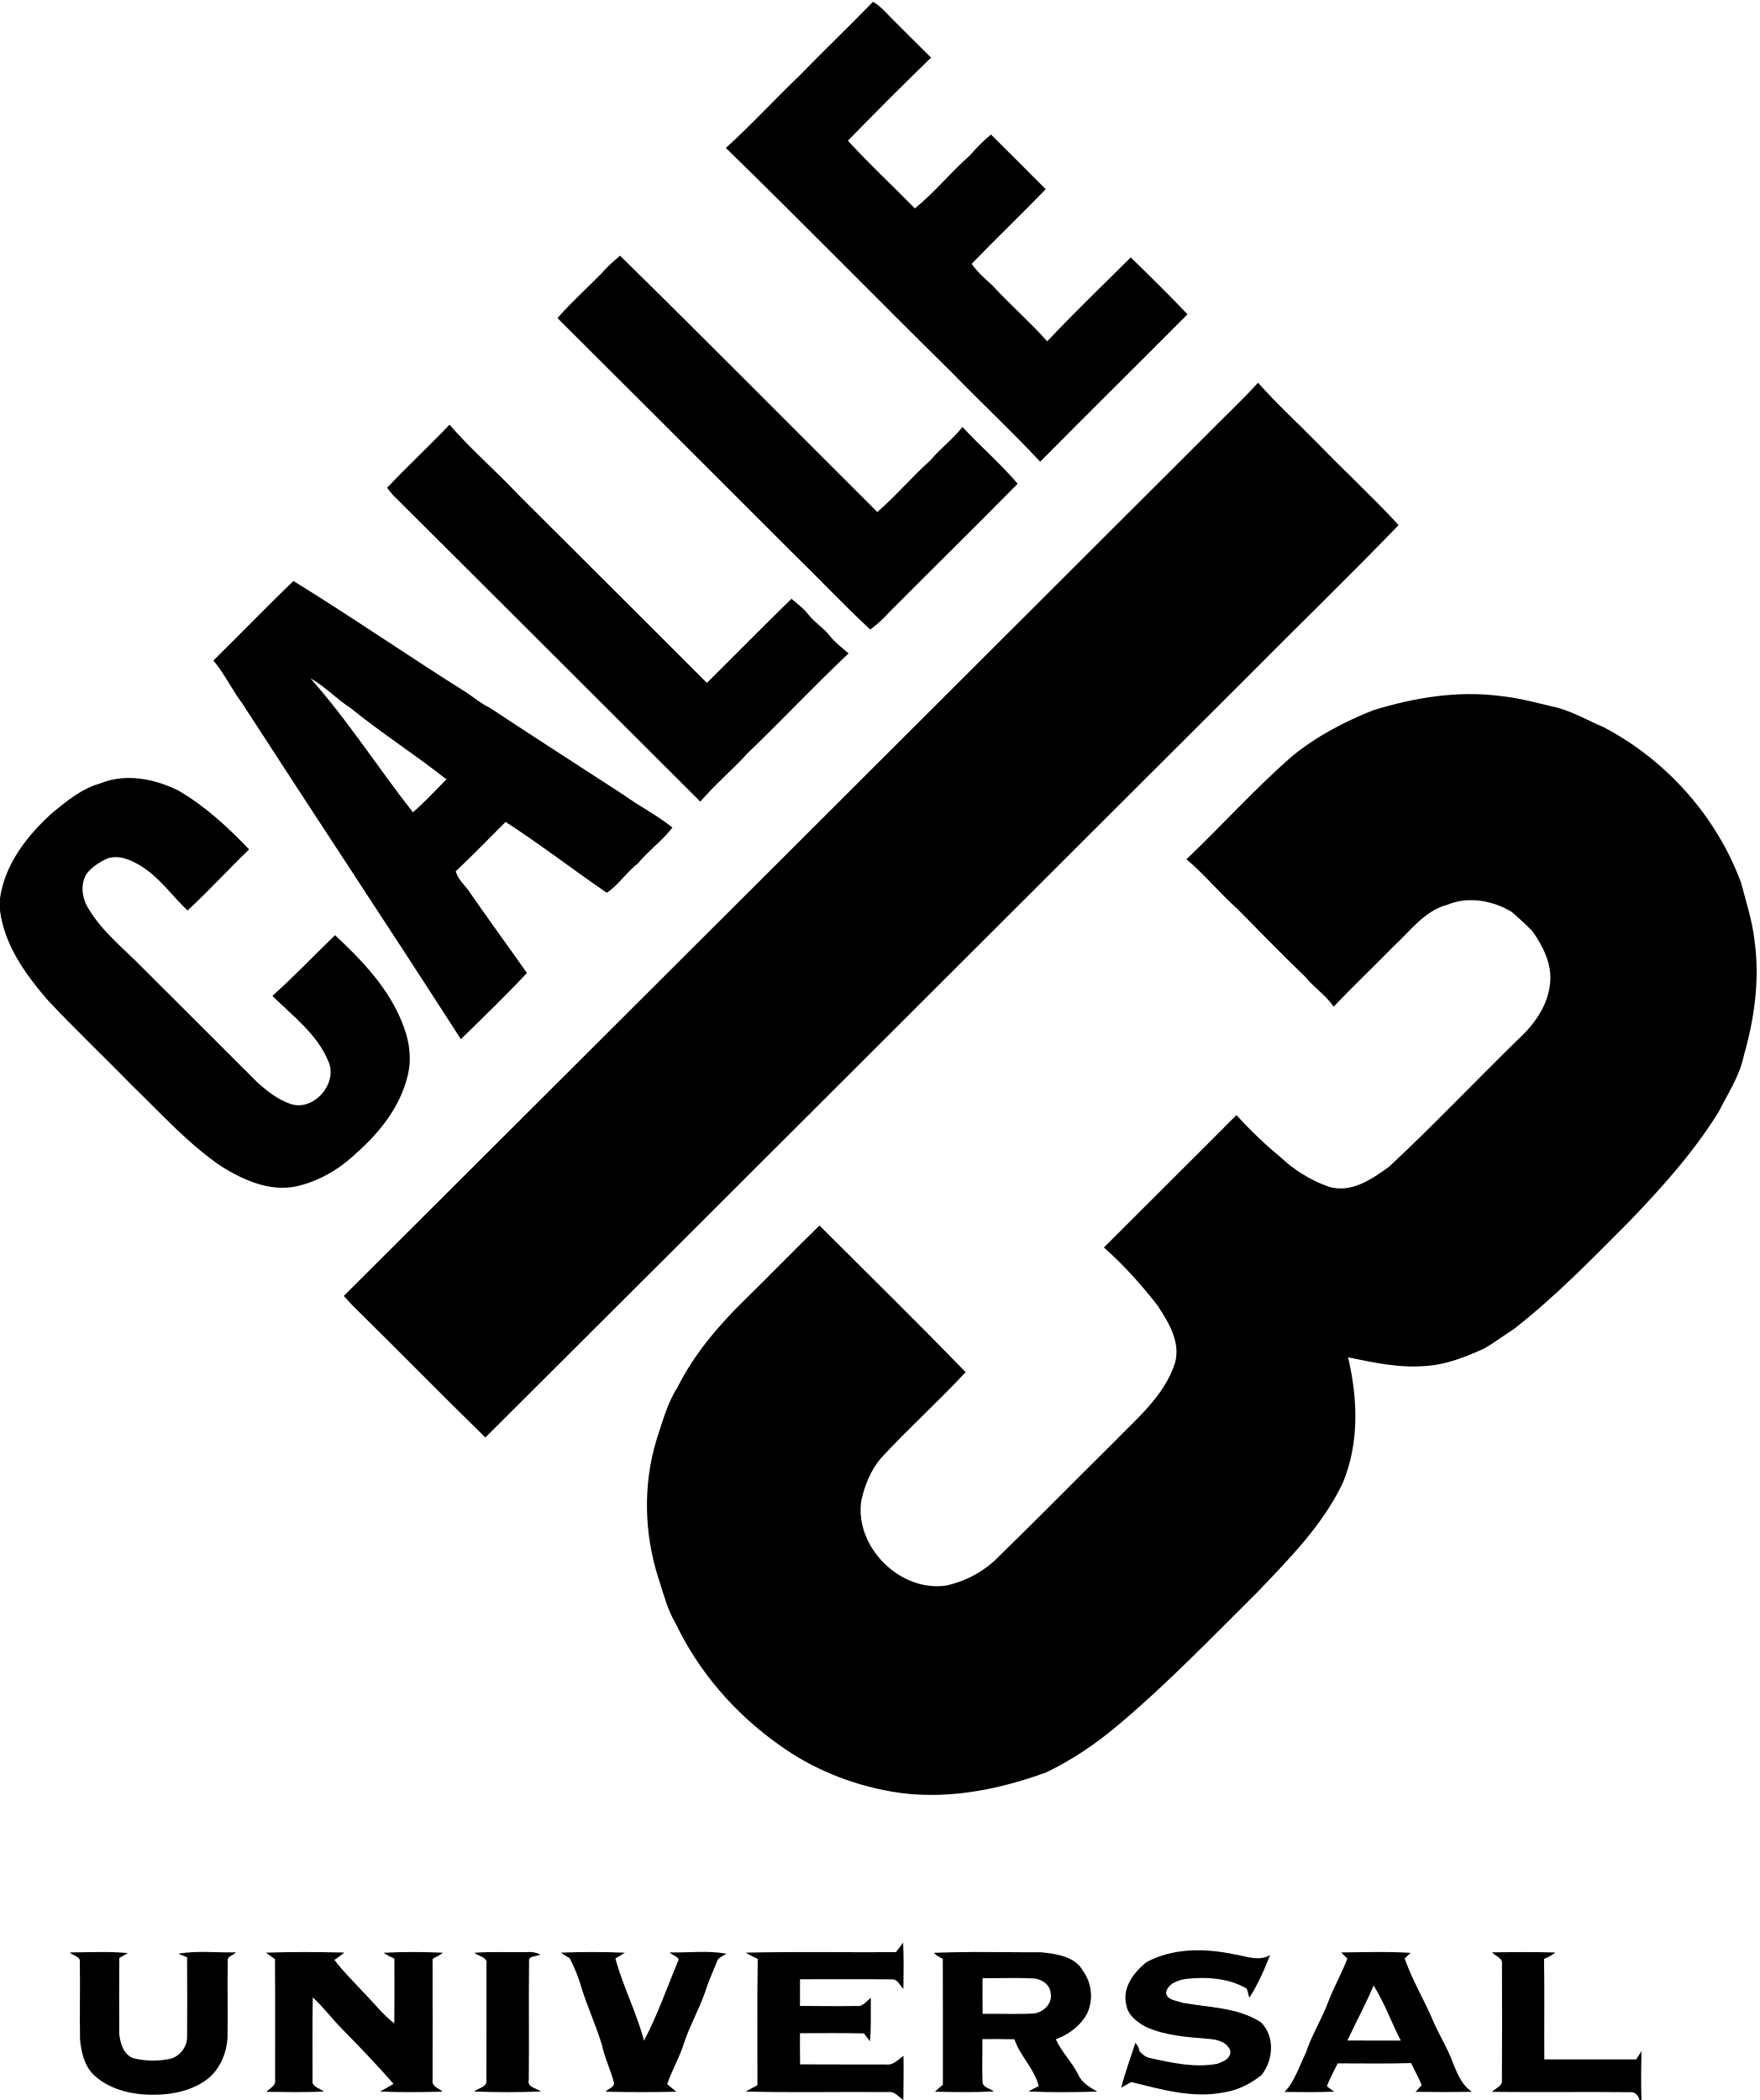
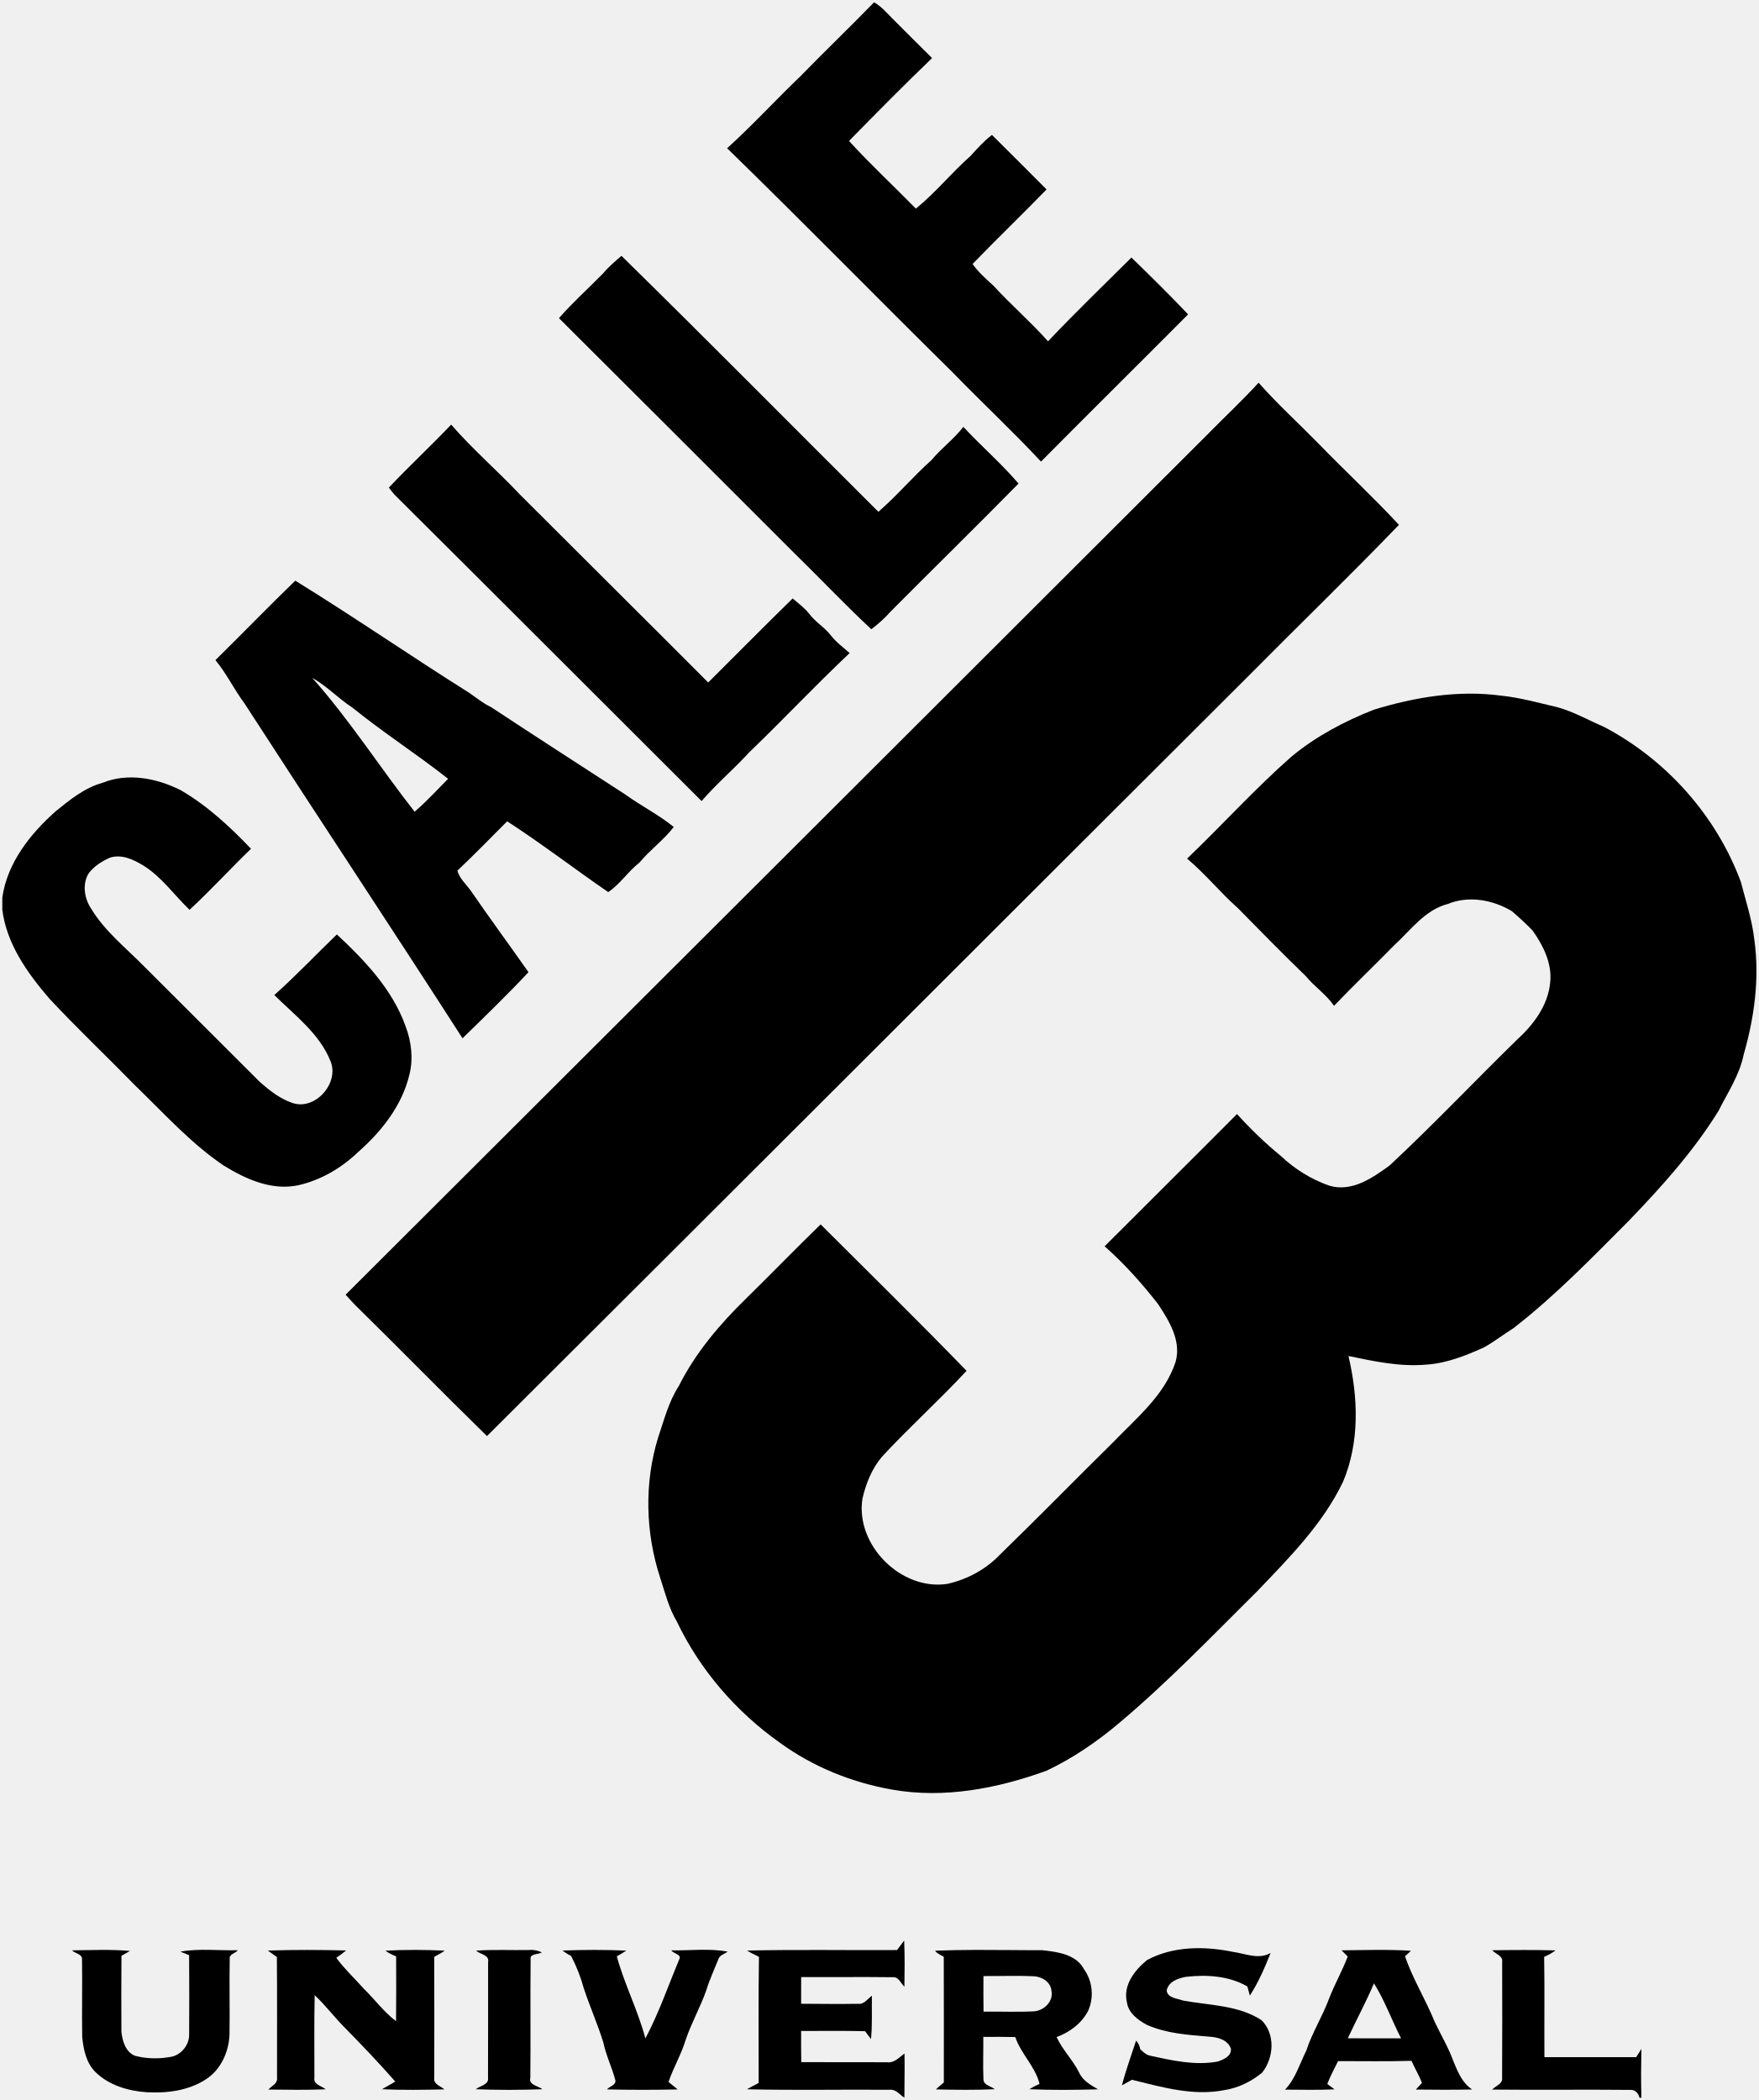
- <svg xmlns="http://www.w3.org/2000/svg" version="1.1" width="610pt" height="728pt" viewBox="0 0 610 728" id="svg3033">
+ <svg xmlns="http://www.w3.org/2000/svg" version="1.1" width="763.125" height="911.213" viewBox="0 0 610.5 728.97" id="svg3033">
  <defs id="defs3077" />
-   <path d="m 0,0 610,0 0,728 -41.03,0 c -0.18,-5.64 -0.12,-11.29 -0.01,-16.92 -0.61,0.93 -1.21,1.88 -1.8,2.84 -10.62,-0.01 -21.24,-0.01 -31.86,0 -0.08,-11.61 0.1,-23.22 -0.09,-34.82 1.4,-0.59 2.73,-1.32 3.95,-2.23 -7.33,-0.21 -14.66,-0.15 -21.99,-0.05 1.18,1.3 3.81,1.92 3.46,4.11 0.03,13.37 0.06,26.76 -0.02,40.14 0.29,2.16 -2.25,2.83 -3.46,4.11 15.97,0.18 31.96,-0.06 47.93,0.11 1.69,-0.15 2.86,1.15 3.22,2.71 l -255.17,0 c 0.02,-5.12 0.14,-10.24 0.04,-15.35 -1.84,1.34 -3.56,3.42 -6.1,3.04 -9.91,-0.01 -19.83,0.01 -29.74,-0.04 -0.06,-3.61 -0.05,-7.21 -0.04,-10.81 7.4,-0.01 14.8,-0.1 22.19,0.07 0.52,0.68 1.54,2.05 2.06,2.74 0.5,-5 0.22,-10.04 0.31,-15.05 -1.51,1.11 -2.73,3.1 -4.86,2.81 -6.57,0.11 -13.13,0.01 -19.7,-0.02 -0.01,-3.09 -0.01,-6.17 0.01,-9.25 10.59,0.04 21.18,-0.1 31.77,0.04 2.06,-0.22 2.8,2.13 4.07,3.29 0.08,-5.34 0.15,-10.68 -0.09,-16.01 -0.83,1.08 -1.66,2.18 -2.47,3.29 -17.36,0.11 -34.72,-0.23 -52.06,0.18 1.32,0.81 2.71,1.5 4.13,2.17 -0.24,14.59 -0.06,29.19 -0.1,43.78 -1.36,0.73 -2.74,1.42 -4.08,2.19 16.51,0.41 33.03,0.04 49.54,0.18 2.17,-0.29 3.48,1.72 5.12,2.75 L 0,728 0,315.6 c 1.48,11.88 8.72,22.02 16.33,30.87 9.67,10.37 19.98,20.11 29.89,30.26 9.85,9.52 19.09,19.85 30.48,27.6 7.74,4.79 16.82,8.93 26.13,6.91 7.82,-1.78 15.01,-6.04 20.76,-11.57 8.11,-7.15 15.2,-16.12 17.73,-26.83 1.4,-5.61 0.66,-11.55 -1.38,-16.89 -4.57,-12.69 -14.12,-22.73 -23.81,-31.75 -7.25,7 -14.19,14.33 -21.71,21.04 7.05,6.99 15.58,13.28 19.42,22.75 3.44,7.76 -5.42,17.71 -13.46,14.59 -4.13,-1.47 -7.64,-4.22 -10.89,-7.08 C 76.16,362.18 62.8,348.89 49.49,335.56 43.05,328.98 35.62,323.19 30.81,315.21 28.46,311.7 27.7,306.72 29.97,303 c 1.85,-2.48 4.6,-4.2 7.4,-5.45 4.04,-1.3 8.1,0.62 11.5,2.67 6.42,3.96 10.76,10.29 16.13,15.43 7.36,-6.81 14.12,-14.23 21.33,-21.19 -7.34,-7.7 -15.24,-15.02 -24.48,-20.38 -8.29,-4.12 -18.23,-6.1 -27.07,-2.51 -6.29,1.74 -11.39,5.94 -16.36,9.97 C 9.62,289.39 1.73,299.38 0,311.38 L 0,0 z" id="path3035" style="fill:#ffffff" />
-   <path d="m 302.6,0.63 c 2.47,1.36 4.29,3.55 6.25,5.51 4.63,4.61 9.23,9.26 13.89,13.85 -9.78,9.41 -19.34,19.07 -28.83,28.77 7.41,8.13 15.51,15.63 23.21,23.49 6.84,-5.53 12.36,-12.45 18.95,-18.26 2.34,-2.59 4.67,-5.19 7.45,-7.33 6.35,6.28 12.66,12.6 18.96,18.93 -8.46,8.72 -17.24,17.14 -25.68,25.88 2.01,2.85 4.64,5.17 7.21,7.5 6.11,6.67 12.98,12.58 18.98,19.35 9.39,-9.95 19.26,-19.44 28.96,-29.09 6.65,6.47 13.28,12.99 19.67,19.73 -16.99,17.07 -34.11,34 -51.07,51.1 -9.89,-10.62 -20.54,-20.52 -30.64,-30.94 -26.22,-25.84 -51.93,-52.15 -78.31,-77.83 8.86,-8.01 16.92,-16.85 25.55,-25.1 8.39,-8.62 17.08,-16.93 25.45,-25.56 z" id="path3037" style="fill:#000000" />
-   <path d="m 208.7,94.58 c 1.83,-2.22 4.05,-4.06 6.22,-5.94 29.95,29.37 59.45,59.24 89.19,88.85 6.49,-5.63 12.04,-12.24 18.45,-17.97 3.41,-4.11 7.77,-7.27 11.04,-11.51 6.23,6.71 13.21,12.72 19.15,19.68 -14.72,14.98 -29.74,29.67 -44.53,44.56 -1.96,2.24 -4.2,4.21 -6.57,6.01 -9.31,-8.67 -18.03,-17.95 -27.15,-26.83 -27.06,-27.06 -54.14,-54.15 -81.27,-81.16 4.83,-5.54 10.34,-10.44 15.47,-15.69 z" id="path3039" style="fill:#000000" />
-   <path d="m 418,150.99 c 5.99,-6.14 12.3,-11.96 18.08,-18.31 6.6,7.47 13.99,14.18 20.95,21.29 9.16,9.45 18.82,18.39 27.77,28.05 -17.28,17.95 -35.2,35.25 -52.74,52.97 -87.98,87.75 -175.86,175.7 -263.82,263.34 -15.49,-15.13 -30.62,-30.63 -46.07,-45.79 -1,-1.1 -1.99,-2.2 -3,-3.28 C 218.76,349.96 318.35,250.47 418,150.99 z" id="path3041" style="fill:#000000" />
-   <path d="m 134.19,169.08 c 7.04,-7.45 14.55,-14.43 21.62,-21.85 7.44,8.57 16.06,15.98 23.83,24.23 21.77,21.78 43.62,43.44 65.39,65.28 9.78,-9.72 19.46,-19.53 29.32,-29.17 2.02,1.73 4.2,3.32 5.84,5.45 2.15,2.82 5.31,4.62 7.47,7.44 1.82,2.35 4.26,4.09 6.47,6.06 -11.9,11.23 -23.09,23.15 -34.88,34.48 -5.31,5.82 -11.37,10.92 -16.51,16.9 -35.53,-35.43 -70.98,-70.94 -106.53,-106.29 -0.7,-0.82 -1.41,-1.64 -2.02,-2.53 z" id="path3043" style="fill:#000000" />
-   <path d="m 127.125,251.75 c -11.725,11.325 -23.031,23.044 -34.656,34.469 4.838,5.812 8.081,12.7 12.594,18.75 31.387,48.538 63.362,96.719 94.625,145.344 9.662,-9.438 19.4,-18.825 28.625,-28.688 -8.4,-11.95 -17.069,-23.744 -25.344,-35.781 -1.988,-2.638 -4.638,-5.006 -5.5,-8.281 7.362,-6.95 14.431,-14.231 21.594,-21.406 14.975,9.713 29.131,20.619 43.844,30.719 5.225,-3.513 8.613,-8.975 13.562,-12.812 4.588,-5.525 10.475,-9.738 14.875,-15.438 -6.55,-5.35 -14.156,-9.125 -20.969,-14.062 -19.438,-12.625 -38.931,-25.15 -58.281,-37.938 -3.55,-1.663 -6.537,-4.2 -9.75,-6.375 -25.262,-15.863 -49.831,-32.85 -75.219,-48.5 z m 7.344,42.156 c 6.362,3.538 11.3,8.95 17.375,12.875 13.45,10.9 28.031,20.238 41.594,30.938 -4.8,4.812 -9.369,9.856 -14.531,14.281 -15.05,-19.175 -28.2,-39.856 -44.438,-58.094 z" transform="scale(0.8,0.8)" id="path3045" style="fill:#000000" />
-   <path d="m 476.07,246.19 c 14.22,-4.35 29.26,-6.87 44.12,-4.89 6.66,0.67 13.12,2.53 19.62,4.02 5.62,1.56 10.71,4.49 16.04,6.77 21.74,11.39 39.15,30.89 47.66,53.94 1.71,6.64 3.9,13.19 4.66,20.04 1.86,13.33 0,26.93 -3.69,39.79 -1.43,7.14 -5.58,13.25 -8.79,19.66 -8.66,13.97 -19.7,26.24 -31.07,38.05 -12.87,12.92 -25.6,26.08 -40.04,37.29 -3.44,2.15 -6.66,4.67 -10.2,6.66 -6.34,2.87 -12.96,5.53 -19.99,6 -9.15,0.84 -18.21,-1.14 -27.11,-2.98 3.37,14.32 3.93,29.79 -1.85,43.58 -6.97,14.62 -18.5,26.21 -29.53,37.77 -15.75,15.63 -31.15,31.68 -48.14,45.98 -7.72,6.54 -16.15,12.3 -25.3,16.63 -16.99,6.16 -35.47,9.74 -53.49,6.57 -14,-2.45 -27.53,-7.89 -39.03,-16.27 -15.18,-10.73 -27.76,-25.26 -35.77,-42.05 -2.83,-4.72 -4.12,-10.09 -5.82,-15.27 -5.11,-15.63 -5.56,-32.84 -0.71,-48.6 2.06,-6.1 3.65,-12.45 7.19,-17.92 5.79,-11.57 14.26,-21.51 23.47,-30.49 8.64,-8.47 17.07,-17.19 25.76,-25.62 16.93,16.91 34.01,33.65 50.65,50.83 -9.48,10.24 -19.88,19.55 -29.35,29.81 -3.52,4.15 -5.62,9.38 -6.8,14.65 -2.45,16.04 13.45,31.96 29.51,29.5 6.92,-1.56 13.4,-5.06 18.3,-10.22 13.21,-12.8 26.06,-25.99 39.18,-38.9 8.17,-8.51 18,-16.42 21.75,-28.04 1.98,-7.27 -2.24,-14.06 -6.05,-19.89 -5.62,-7.22 -11.75,-14.09 -18.61,-20.13 15.29,-15.34 30.69,-30.55 45.95,-45.91 4.72,5.21 9.8,10.12 15.25,14.58 4.75,4.51 10.53,8.08 16.72,10.26 7.82,2.37 14.94,-2.6 20.94,-6.93 15.17,-14.13 29.43,-29.2 44.24,-43.67 5.75,-5.22 10.81,-11.92 11.56,-19.91 0.72,-6.6 -2.41,-12.81 -6.1,-18.04 -2.3,-2.36 -4.73,-4.6 -7.23,-6.74 -6.6,-3.94 -14.96,-5.46 -22.24,-2.47 -7.94,2.05 -12.86,9.12 -18.63,14.38 -6.88,7.05 -14.04,13.83 -20.83,20.97 -2.7,-3.98 -6.79,-6.61 -9.79,-10.3 -8,-7.71 -15.75,-15.65 -23.53,-23.56 -6.18,-5.46 -11.36,-11.94 -17.69,-17.24 12.24,-11.7 23.6,-24.3 36.32,-35.48 8.49,-7.01 18.29,-12.18 28.49,-16.21 z" id="path3049" style="fill:#000000" />
-   <path d="m 34.78,271.57 c 8.84,-3.59 18.78,-1.61 27.07,2.51 9.24,5.36 17.14,12.68 24.48,20.38 -7.21,6.96 -13.97,14.38 -21.33,21.19 -5.37,-5.14 -9.71,-11.47 -16.13,-15.43 -3.4,-2.05 -7.46,-3.97 -11.5,-2.67 -2.8,1.25 -5.55,2.97 -7.4,5.45 -2.27,3.72 -1.51,8.7 0.84,12.21 4.81,7.98 12.24,13.77 18.68,20.35 13.31,13.33 26.67,26.62 40,39.94 3.25,2.86 6.76,5.61 10.89,7.08 8.04,3.12 16.9,-6.83 13.46,-14.59 -3.84,-9.47 -12.37,-15.76 -19.42,-22.75 7.52,-6.71 14.46,-14.04 21.71,-21.04 9.69,9.02 19.24,19.06 23.81,31.75 2.04,5.34 2.78,11.28 1.38,16.89 -2.53,10.71 -9.62,19.68 -17.73,26.83 -5.75,5.53 -12.94,9.79 -20.76,11.57 -9.31,2.02 -18.39,-2.12 -26.13,-6.91 C 65.31,396.58 56.07,386.25 46.22,376.73 36.31,366.58 26,356.84 16.33,346.47 8.72,337.62 1.48,327.48 0,315.6 l 0,-4.22 c 1.73,-12 9.62,-21.99 18.42,-29.84 4.97,-4.03 10.07,-8.23 16.36,-9.97 z" id="path3051" style="fill:#000000" />
-   <path d="m 310.58,676.75 c 0.81,-1.11 1.64,-2.21 2.47,-3.29 0.24,5.33 0.17,10.67 0.09,16.01 -1.27,-1.16 -2.01,-3.51 -4.07,-3.29 -10.59,-0.14 -21.18,0 -31.77,-0.04 -0.02,3.08 -0.02,6.16 -0.01,9.25 6.57,0.03 13.13,0.13 19.7,0.02 2.13,0.29 3.35,-1.7 4.86,-2.81 -0.09,5.01 0.19,10.05 -0.31,15.05 -0.52,-0.69 -1.54,-2.06 -2.06,-2.74 -7.39,-0.17 -14.79,-0.08 -22.19,-0.07 -0.01,3.6 -0.02,7.2 0.04,10.81 9.91,0.05 19.83,0.03 29.74,0.04 2.54,0.38 4.26,-1.7 6.1,-3.04 0.1,5.11 -0.02,10.23 -0.04,15.35 l 0,0 c -1.64,-1.03 -2.95,-3.04 -5.12,-2.75 -16.51,-0.14 -33.03,0.23 -49.54,-0.18 1.34,-0.77 2.72,-1.46 4.08,-2.19 0.04,-14.59 -0.14,-29.19 0.1,-43.78 -1.42,-0.67 -2.81,-1.36 -4.13,-2.17 17.34,-0.41 34.7,-0.07 52.06,-0.18 z" id="path3053" style="fill:#000000" />
-   <path d="m 397.39,680.2 c 9.11,-4.87 19.9,-4.84 29.81,-2.82 4.3,0.61 8.92,2.77 13.05,0.39 -2.03,5.1 -4.21,10.17 -7.2,14.79 -0.22,-0.79 -0.65,-2.38 -0.86,-3.17 -6.36,-3.69 -14.05,-4.15 -21.2,-3.36 -2.76,0.46 -6.21,1.65 -6.81,4.76 0.29,2.65 3.69,2.72 5.66,3.49 9.18,1.7 19.15,1.55 27.26,6.8 4.87,4.87 4.3,13.04 0.22,18.22 -3.78,3.11 -8.33,5.35 -13.2,6.08 -10.8,2.12 -21.6,-1.06 -32.02,-3.6 -1.15,0.66 -2.3,1.3 -3.46,1.94 1.37,-5.27 3.25,-10.38 4.92,-15.55 0.77,0.85 1.25,1.85 1.44,3 0.98,0.93 2,1.93 3.38,2.23 7.68,1.69 15.65,3.51 23.52,2.05 2.04,-0.71 4.76,-1.79 4.58,-4.41 -1.03,-3.17 -4.6,-4.03 -7.53,-4.23 -7.33,-0.61 -14.9,-1.08 -21.71,-4.12 -3.07,-1.69 -6.31,-4.04 -6.86,-7.77 -1.45,-5.92 2.7,-11.22 7.01,-14.72 z" id="path3055" style="fill:#000000" />
-   <path d="m 24.22,676.85 c 6.7,-0.06 13.42,-0.4 20.1,0.21 -0.74,0.42 -2.22,1.27 -2.96,1.69 -0.06,8.78 -0.07,17.56 -0.02,26.33 0.32,3.17 1.45,7.08 4.7,8.37 3.93,1.04 8.09,1.14 12.08,0.43 3.78,-0.42 6.82,-4.09 6.74,-7.85 0.06,-9.17 0.04,-18.34 -0.01,-27.51 -0.76,-0.3 -2.29,-0.91 -3.05,-1.22 6.56,-1.18 13.32,-0.31 19.97,-0.49 -0.84,1.08 -3.1,1.32 -2.83,3.06 -0.16,8.7 0.06,17.41 -0.07,26.12 -0.21,6.1 -3.03,12.4 -8.32,15.71 -6.04,3.89 -13.5,4.81 -20.54,4.4 -6.46,-0.47 -13.16,-2.46 -17.84,-7.15 -3.07,-3.19 -3.99,-7.71 -4.43,-11.95 -0.16,-8.98 0.08,-17.96 -0.07,-26.93 0.21,-1.99 -2.43,-2.06 -3.45,-3.22 z" id="path3057" style="fill:#000000" />
-   <path d="m 92.17,676.93 c 9.05,-0.32 18.13,-0.25 27.19,-0.04 -1.1,0.91 -2.26,1.73 -3.43,2.55 2.88,3.93 6.47,7.27 9.72,10.9 3.72,3.66 6.84,7.93 11.03,11.11 0.08,-7.49 0.04,-14.97 0.03,-22.45 -1.3,-0.59 -2.59,-1.2 -3.74,-2.03 6.84,-0.38 13.72,-0.33 20.57,-0.02 -1.09,0.9 -2.41,1.41 -3.6,2.17 0.07,13.98 -0.02,27.97 0.01,41.96 -0.4,2.26 2.19,2.85 3.5,4.03 -7.22,0.19 -14.46,0.27 -21.68,-0.05 1.53,-0.92 3.14,-1.69 4.63,-2.67 -5.72,-6.53 -11.72,-12.8 -17.8,-18.99 -3.51,-3.55 -6.51,-7.58 -10.17,-10.98 -0.21,9.54 -0.08,19.1 -0.09,28.65 -0.43,2.37 2.49,2.82 3.9,4.01 -6.62,0.3 -13.26,0.16 -19.89,0.09 1.12,-1.25 3.31,-2.06 3.01,-4.09 -0.01,-13.97 0.07,-27.94 -0.05,-41.91 -1.04,-0.77 -2.09,-1.51 -3.14,-2.24 z" id="path3059" style="fill:#000000" />
-   <path d="m 164.46,676.96 c 6.16,-0.45 12.35,-0.1 18.52,-0.23 1.51,-0.16 2.95,0.22 4.32,0.82 -1.26,0.84 -4.29,0.3 -3.91,2.52 -0.16,13.66 0.04,27.33 -0.1,41 -0.65,2.59 2.69,2.76 4.18,3.99 -7.7,0.29 -15.42,0.3 -23.11,0 1.48,-1.25 4.65,-1.51 4.24,-4.08 0.06,-13.34 0.01,-26.69 0.03,-40.03 0.53,-2.53 -2.76,-2.7 -4.17,-3.99 z" id="path3061" style="fill:#000000" />
-   <path d="m 194.44,676.92 c 7.38,-0.28 14.79,-0.3 22.17,0.02 -1.08,0.7 -2.17,1.36 -3.3,1.99 2.64,9.74 7.34,18.76 9.92,28.5 4.67,-8.81 7.91,-18.27 11.75,-27.44 0.98,-1.73 -2.09,-2 -2.76,-3.14 6.5,0.13 13.15,-0.76 19.56,0.45 -1.12,0.84 -2.9,1.22 -3.29,2.8 -1.39,3.49 -2.98,6.9 -4.08,10.5 -2.08,5.94 -5.23,11.44 -7.23,17.42 -1.52,5 -4.23,9.53 -5.91,14.48 1,0.93 2.11,1.74 3.17,2.63 -8.18,0.18 -16.37,0.19 -24.55,-0.01 0.89,-1.07 3.14,-1.48 2.93,-3.12 -1.14,-4.44 -3.24,-8.59 -4.17,-13.09 -1.96,-6.42 -4.73,-12.56 -6.82,-18.93 -1.04,-3.86 -2.53,-7.58 -4.35,-11.13 -1.06,-0.58 -2.08,-1.22 -3.04,-1.93 z" id="path3063" style="fill:#000000" />
-   <path d="m 422.125,845.875 c -5.813,0.017 -11.603,0.109 -17.406,0.344 0.938,1.288 2.444,1.85 3.781,2.625 0.075,18.188 0.031,36.375 0.031,54.562 -1.188,0.963 -2.344,1.962 -3.469,3 8.5,0.188 17.031,0.306 25.531,-0.094 -1.575,-1.387 -4.775,-1.663 -4.875,-4.188 -0.263,-6.162 0,-12.338 -0.062,-18.5 4.625,-0.037 9.25,-0.05 13.875,0.062 2.462,7.3 8.681,12.775 10.531,20.312 -1.512,0.675 -3,1.462 -4.438,2.312 9.925,0.45 19.887,0.325 29.812,0.062 -3.15,-1.863 -6.625,-3.737 -8.188,-7.25 -2.712,-5.487 -7.244,-9.838 -9.781,-15.438 5.688,-2.1 10.819,-5.906 13.656,-11.344 2.663,-5.85 1.95,-12.969 -1.812,-18.156 -3.438,-6.45 -11.6,-7.475 -18.125,-8.188 -9.68,0.031 -19.375,-0.154 -29.062,-0.125 z m 14.5,11.281 c 3.63,-0.022 7.25,-0.025 10.875,0.156 3.6,0.087 7.562,2.587 7.75,6.5 0.838,4.55 -3.369,8.444 -7.656,8.719 -7.275,0.362 -14.569,0.037 -21.844,0.125 -0.062,-5.162 -0.069,-10.3 -0.031,-15.438 3.631,0.019 7.277,-0.041 10.906,-0.062 z" transform="scale(0.8,0.8)" id="path3065" style="fill:#000000" />
-   <path d="m 596.188,845.875 c -5.017,0.02 -10.05,0.131 -15.062,0.188 0.662,0.675 1.994,2.013 2.656,2.688 -2.337,6.138 -5.6,11.887 -8,18 -2.85,7.838 -7.412,14.938 -10,22.875 -2.875,5.713 -4.669,12.175 -9.219,16.875 7.162,0.05 14.338,0.212 21.5,-0.125 -0.787,-0.575 -2.369,-1.738 -3.156,-2.312 1.3,-3.425 3.087,-6.65 4.688,-9.938 10.613,0 21.244,0.188 31.844,-0.125 1.438,3.212 3.25,6.275 4.562,9.562 -0.863,0.988 -1.744,1.944 -2.656,2.906 8.137,0.113 16.288,0.131 24.438,-0.031 -4.3,-2.763 -6.206,-7.594 -8.094,-12.094 -2.125,-6.013 -5.456,-11.481 -8.156,-17.219 -3.913,-9.688 -9.494,-18.569 -12.906,-28.469 0.65,-0.6 1.944,-1.806 2.594,-2.406 -5.006,-0.325 -10.014,-0.395 -15.031,-0.375 z m -1.031,14.5 c 4.75,7.55 7.694,15.975 11.781,23.875 -7.725,-0.025 -15.412,0.056 -23.125,-0.031 3.7,-8 7.931,-15.719 11.344,-23.844 z" transform="scale(0.8,0.8)" id="path3067" style="fill:#000000" />
-   <path d="m 517.17,676.82 c 7.33,-0.1 14.66,-0.16 21.99,0.05 -1.22,0.91 -2.55,1.64 -3.95,2.23 0.19,11.6 0.01,23.21 0.09,34.82 10.62,-0.01 21.24,-0.01 31.86,0 0.59,-0.96 1.19,-1.91 1.8,-2.84 -0.11,5.63 -0.17,11.28 0.01,16.92 l -0.67,0 c -0.36,-1.56 -1.53,-2.86 -3.22,-2.71 -15.97,-0.17 -31.96,0.07 -47.93,-0.11 1.21,-1.28 3.75,-1.95 3.46,-4.11 0.08,-13.38 0.05,-26.77 0.02,-40.14 0.35,-2.19 -2.28,-2.81 -3.46,-4.11 z" id="path3069" style="fill:#000000" />
+   <path d="m 303.4,0.8 c 2.47,1.36 4.29,3.55 6.25,5.51 4.63,4.61 9.23,9.26 13.89,13.85 -9.78,9.41 -19.34,19.07 -28.83,28.77 7.41,8.13 15.51,15.63 23.21,23.49 6.84,-5.53 12.36,-12.45 18.95,-18.26 2.34,-2.59 4.67,-5.19 7.45,-7.33 6.35,6.28 12.66,12.6 18.96,18.93 -8.46,8.72 -17.24,17.14 -25.68,25.88 2.01,2.85 4.64,5.17 7.21,7.5 6.11,6.67 12.98,12.58 18.98,19.35 9.39,-9.95 19.26,-19.44 28.96,-29.09 6.65,6.47 13.28,12.99 19.67,19.73 -16.99,17.07 -34.11,34 -51.07,51.1 -9.89,-10.62 -20.54,-20.52 -30.64,-30.94 -26.22,-25.84 -51.93,-52.15 -78.31,-77.83 8.86,-8.01 16.92,-16.85 25.55,-25.1 8.39,-8.62 17.08,-16.93 25.45,-25.56 z" id="path3037" style="fill:#000000" />
+   <path d="m 209.5,94.75 c 1.83,-2.22 4.05,-4.06 6.22,-5.94 29.95,29.37 59.45,59.24 89.19,88.85 6.49,-5.63 12.04,-12.24 18.45,-17.97 3.41,-4.11 7.77,-7.27 11.04,-11.51 6.23,6.71 13.21,12.72 19.15,19.68 -14.72,14.98 -29.74,29.67 -44.53,44.56 -1.96,2.24 -4.2,4.21 -6.57,6.01 -9.31,-8.67 -18.03,-17.95 -27.15,-26.83 -27.06,-27.06 -54.14,-54.15 -81.27,-81.16 4.83,-5.54 10.34,-10.44 15.47,-15.69 z" id="path3039" style="fill:#000000" />
+   <path d="m 418.8,151.16 c 5.99,-6.14 12.3,-11.96 18.08,-18.31 6.6,7.47 13.99,14.18 20.95,21.29 9.16,9.45 18.82,18.39 27.77,28.05 -17.28,17.95 -35.2,35.25 -52.74,52.97 -87.98,87.75 -175.86,175.7 -263.82,263.34 -15.49,-15.13 -30.62,-30.63 -46.07,-45.79 -1,-1.1 -1.99,-2.2 -3,-3.28 99.59,-99.3 199.18,-198.79 298.83,-298.27 z" id="path3041" style="fill:#000000" />
+   <path d="m 134.99,169.25 c 7.04,-7.45 14.55,-14.43 21.62,-21.85 7.44,8.57 16.06,15.98 23.83,24.23 21.77,21.78 43.62,43.44 65.39,65.28 9.78,-9.72 19.46,-19.53 29.32,-29.17 2.02,1.73 4.2,3.32 5.84,5.45 2.15,2.82 5.31,4.62 7.47,7.44 1.82,2.35 4.26,4.09 6.47,6.06 -11.9,11.23 -23.09,23.15 -34.88,34.48 -5.31,5.82 -11.37,10.92 -16.51,16.9 -35.53,-35.43 -70.98,-70.94 -106.53,-106.29 -0.7,-0.82 -1.41,-1.64 -2.02,-2.53 z" id="path3043" style="fill:#000000" />
+   <path d="m 102.5,201.57 c -9.38,9.06 -18.425,18.435 -27.725,27.575 3.87,4.65 6.465,10.16 10.075,15 25.11,38.83 50.69,77.375 75.7,116.275 7.73,-7.55 15.52,-15.06 22.9,-22.95 -6.72,-9.56 -13.655,-18.995 -20.275,-28.625 -1.59,-2.11 -3.71,-4.005 -4.4,-6.625 5.89,-5.56 11.545,-11.385 17.275,-17.125 11.98,7.77 23.305,16.495 35.075,24.575 4.18,-2.81 6.89,-7.18 10.85,-10.25 3.67,-4.42 8.38,-7.79 11.9,-12.35 -5.24,-4.28 -11.325,-7.3 -16.775,-11.25 -15.55,-10.1 -31.145,-20.12 -46.625,-30.35 -2.84,-1.33 -5.23,-3.36 -7.8,-5.1 -20.21,-12.69 -39.865,-26.28 -60.175,-38.8 z m 5.875,33.725 c 5.09,2.83 9.04,7.16 13.9,10.3 10.76,8.72 22.425,16.19 33.275,24.75 -3.84,3.85 -7.495,7.885 -11.625,11.425 -12.04,-15.34 -22.56,-31.885 -35.55,-46.475 z" id="path3045" style="fill:#000000" />
+   <path d="m 476.87,246.36 c 14.22,-4.35 29.26,-6.87 44.12,-4.89 6.66,0.67 13.12,2.53 19.62,4.02 5.62,1.56 10.71,4.49 16.04,6.77 21.74,11.39 39.15,30.89 47.66,53.94 1.71,6.64 3.9,13.19 4.66,20.04 1.86,13.33 0,26.93 -3.69,39.79 -1.43,7.14 -5.58,13.25 -8.79,19.66 -8.66,13.97 -19.7,26.24 -31.07,38.05 -12.87,12.92 -25.6,26.08 -40.04,37.29 -3.44,2.15 -6.66,4.67 -10.2,6.66 -6.34,2.87 -12.96,5.53 -19.99,6 -9.15,0.84 -18.21,-1.14 -27.11,-2.98 3.37,14.32 3.93,29.79 -1.85,43.58 -6.97,14.62 -18.5,26.21 -29.53,37.77 -15.75,15.63 -31.15,31.68 -48.14,45.98 -7.72,6.54 -16.15,12.3 -25.3,16.63 -16.99,6.16 -35.47,9.74 -53.49,6.57 -14,-2.45 -27.53,-7.89 -39.03,-16.27 -15.18,-10.73 -27.76,-25.26 -35.77,-42.05 -2.83,-4.72 -4.12,-10.09 -5.82,-15.27 -5.11,-15.63 -5.56,-32.84 -0.71,-48.6 2.06,-6.1 3.65,-12.45 7.19,-17.92 5.79,-11.57 14.26,-21.51 23.47,-30.49 8.64,-8.47 17.07,-17.19 25.76,-25.62 16.93,16.91 34.01,33.65 50.65,50.83 -9.48,10.24 -19.88,19.55 -29.35,29.81 -3.52,4.15 -5.62,9.38 -6.8,14.65 -2.45,16.04 13.45,31.96 29.51,29.5 6.92,-1.56 13.4,-5.06 18.3,-10.22 13.21,-12.8 26.06,-25.99 39.18,-38.9 8.17,-8.51 18,-16.42 21.75,-28.04 1.98,-7.27 -2.24,-14.06 -6.05,-19.89 -5.62,-7.22 -11.75,-14.09 -18.61,-20.13 15.29,-15.34 30.69,-30.55 45.95,-45.91 4.72,5.21 9.8,10.12 15.25,14.58 4.75,4.51 10.53,8.08 16.72,10.26 7.82,2.37 14.94,-2.6 20.94,-6.93 15.17,-14.13 29.43,-29.2 44.24,-43.67 5.75,-5.22 10.81,-11.92 11.56,-19.91 0.72,-6.6 -2.41,-12.81 -6.1,-18.04 -2.3,-2.36 -4.73,-4.6 -7.23,-6.74 -6.6,-3.94 -14.96,-5.46 -22.24,-2.47 -7.94,2.05 -12.86,9.12 -18.63,14.38 -6.88,7.05 -14.04,13.83 -20.83,20.97 -2.7,-3.98 -6.79,-6.61 -9.79,-10.3 -8,-7.71 -15.75,-15.65 -23.53,-23.56 -6.18,-5.46 -11.36,-11.94 -17.69,-17.24 12.24,-11.7 23.6,-24.3 36.32,-35.48 8.49,-7.01 18.29,-12.18 28.49,-16.21 z" id="path3049" style="fill:#000000" />
+   <path d="m 35.58,271.74 c 8.84,-3.59 18.78,-1.61 27.07,2.51 9.24,5.36 17.14,12.68 24.48,20.38 -7.21,6.96 -13.97,14.38 -21.33,21.19 -5.37,-5.14 -9.71,-11.47 -16.13,-15.43 -3.4,-2.05 -7.46,-3.97 -11.5,-2.67 -2.8,1.25 -5.55,2.97 -7.4,5.45 -2.27,3.72 -1.51,8.7 0.84,12.21 4.81,7.98 12.24,13.77 18.68,20.35 13.31,13.33 26.67,26.62 40,39.94 3.25,2.86 6.76,5.61 10.89,7.08 8.04,3.12 16.9,-6.83 13.46,-14.59 -3.84,-9.47 -12.37,-15.76 -19.42,-22.75 7.52,-6.71 14.46,-14.04 21.71,-21.04 9.69,9.02 19.24,19.06 23.81,31.75 2.04,5.34 2.78,11.28 1.38,16.89 -2.53,10.71 -9.62,19.68 -17.73,26.83 -5.75,5.53 -12.94,9.79 -20.76,11.57 C 94.32,413.43 85.24,409.29 77.5,404.5 66.11,396.75 56.87,386.42 47.02,376.9 37.11,366.75 26.8,357.01 17.13,346.64 9.52,337.79 2.28,327.65 0.8,315.77 l 0,-4.22 c 1.73,-12 9.62,-21.99 18.42,-29.84 4.97,-4.03 10.07,-8.23 16.36,-9.97 z" id="path3051" style="fill:#000000" />
+   <path d="m 311.38,676.92 c 0.81,-1.11 1.64,-2.21 2.47,-3.29 0.24,5.33 0.17,10.67 0.09,16.01 -1.27,-1.16 -2.01,-3.51 -4.07,-3.29 -10.59,-0.14 -21.18,0 -31.77,-0.04 -0.02,3.08 -0.02,6.16 -0.01,9.25 6.57,0.03 13.13,0.13 19.7,0.02 2.13,0.29 3.35,-1.7 4.86,-2.81 -0.09,5.01 0.19,10.05 -0.31,15.05 -0.52,-0.69 -1.54,-2.06 -2.06,-2.74 -7.39,-0.17 -14.79,-0.08 -22.19,-0.07 -0.01,3.6 -0.02,7.2 0.04,10.81 9.91,0.05 19.83,0.03 29.74,0.04 2.54,0.38 4.26,-1.7 6.1,-3.04 0.1,5.11 -0.02,10.23 -0.04,15.35 l 0,0 c -1.64,-1.03 -2.95,-3.04 -5.12,-2.75 -16.51,-0.14 -33.03,0.23 -49.54,-0.18 1.34,-0.77 2.72,-1.46 4.08,-2.19 0.04,-14.59 -0.14,-29.19 0.1,-43.78 -1.42,-0.67 -2.81,-1.36 -4.13,-2.17 17.34,-0.41 34.7,-0.07 52.06,-0.18 z" id="path3053" style="fill:#000000" />
+   <path d="m 398.19,680.37 c 9.11,-4.87 19.9,-4.84 29.81,-2.82 4.3,0.61 8.92,2.77 13.05,0.39 -2.03,5.1 -4.21,10.17 -7.2,14.79 -0.22,-0.79 -0.65,-2.38 -0.86,-3.17 -6.36,-3.69 -14.05,-4.15 -21.2,-3.36 -2.76,0.46 -6.21,1.65 -6.81,4.76 0.29,2.65 3.69,2.72 5.66,3.49 9.18,1.7 19.15,1.55 27.26,6.8 4.87,4.87 4.3,13.04 0.22,18.22 -3.78,3.11 -8.33,5.35 -13.2,6.08 -10.8,2.12 -21.6,-1.06 -32.02,-3.6 -1.15,0.66 -2.3,1.3 -3.46,1.94 1.37,-5.27 3.25,-10.38 4.92,-15.55 0.77,0.85 1.25,1.85 1.44,3 0.98,0.93 2,1.93 3.38,2.23 7.68,1.69 15.65,3.51 23.52,2.05 2.04,-0.71 4.76,-1.79 4.58,-4.41 -1.03,-3.17 -4.6,-4.03 -7.53,-4.23 -7.33,-0.61 -14.9,-1.08 -21.71,-4.12 -3.07,-1.69 -6.31,-4.04 -6.86,-7.77 -1.45,-5.92 2.7,-11.22 7.01,-14.72 z" id="path3055" style="fill:#000000" />
+   <path d="m 25.02,677.02 c 6.7,-0.06 13.42,-0.4 20.1,0.21 -0.74,0.42 -2.22,1.27 -2.96,1.69 -0.06,8.78 -0.07,17.56 -0.02,26.33 0.32,3.17 1.45,7.08 4.7,8.37 3.93,1.04 8.09,1.14 12.08,0.43 3.78,-0.42 6.82,-4.09 6.74,-7.85 0.06,-9.17 0.04,-18.34 -0.01,-27.51 -0.76,-0.3 -2.29,-0.91 -3.05,-1.22 6.56,-1.18 13.32,-0.31 19.97,-0.49 -0.84,1.08 -3.1,1.32 -2.83,3.06 -0.16,8.7 0.06,17.41 -0.07,26.12 -0.21,6.1 -3.03,12.4 -8.32,15.71 -6.04,3.89 -13.5,4.81 -20.54,4.4 -6.46,-0.47 -13.16,-2.46 -17.84,-7.15 -3.07,-3.19 -3.99,-7.71 -4.43,-11.95 -0.16,-8.98 0.08,-17.96 -0.07,-26.93 0.21,-1.99 -2.43,-2.06 -3.45,-3.22 z" id="path3057" style="fill:#000000" />
+   <path d="m 92.97,677.1 c 9.05,-0.32 18.13,-0.25 27.19,-0.04 -1.1,0.91 -2.26,1.73 -3.43,2.55 2.88,3.93 6.47,7.27 9.72,10.9 3.72,3.66 6.84,7.93 11.03,11.11 0.08,-7.49 0.04,-14.97 0.03,-22.45 -1.3,-0.59 -2.59,-1.2 -3.74,-2.03 6.84,-0.38 13.72,-0.33 20.57,-0.02 -1.09,0.9 -2.41,1.41 -3.6,2.17 0.07,13.98 -0.02,27.97 0.01,41.96 -0.4,2.26 2.19,2.85 3.5,4.03 -7.22,0.19 -14.46,0.27 -21.68,-0.05 1.53,-0.92 3.14,-1.69 4.63,-2.67 -5.72,-6.53 -11.72,-12.8 -17.8,-18.99 -3.51,-3.55 -6.51,-7.58 -10.17,-10.98 -0.21,9.54 -0.08,19.1 -0.09,28.65 -0.43,2.37 2.49,2.82 3.9,4.01 -6.62,0.3 -13.26,0.16 -19.89,0.09 1.12,-1.25 3.31,-2.06 3.01,-4.09 -0.01,-13.97 0.07,-27.94 -0.05,-41.91 -1.04,-0.77 -2.09,-1.51 -3.14,-2.24 z" id="path3059" style="fill:#000000" />
+   <path d="m 165.26,677.13 c 6.16,-0.45 12.35,-0.1 18.52,-0.23 1.51,-0.16 2.95,0.22 4.32,0.82 -1.26,0.84 -4.29,0.3 -3.91,2.52 -0.16,13.66 0.04,27.33 -0.1,41 -0.65,2.59 2.69,2.76 4.18,3.99 -7.7,0.29 -15.42,0.3 -23.11,0 1.48,-1.25 4.65,-1.51 4.24,-4.08 0.06,-13.34 0.01,-26.69 0.03,-40.03 0.53,-2.53 -2.76,-2.7 -4.17,-3.99 z" id="path3061" style="fill:#000000" />
+   <path d="m 195.24,677.09 c 7.38,-0.28 14.79,-0.3 22.17,0.02 -1.08,0.7 -2.17,1.36 -3.3,1.99 2.64,9.74 7.34,18.76 9.92,28.5 4.67,-8.81 7.91,-18.27 11.75,-27.44 0.98,-1.73 -2.09,-2 -2.76,-3.14 6.5,0.13 13.15,-0.76 19.56,0.45 -1.12,0.84 -2.9,1.22 -3.29,2.8 -1.39,3.49 -2.98,6.9 -4.08,10.5 -2.08,5.94 -5.23,11.44 -7.23,17.42 -1.52,5 -4.23,9.53 -5.91,14.48 1,0.93 2.11,1.74 3.17,2.63 -8.18,0.18 -16.37,0.19 -24.55,-0.01 0.89,-1.07 3.14,-1.48 2.93,-3.12 -1.14,-4.44 -3.24,-8.59 -4.17,-13.09 -1.96,-6.42 -4.73,-12.56 -6.82,-18.93 -1.04,-3.86 -2.53,-7.58 -4.35,-11.13 -1.06,-0.58 -2.08,-1.22 -3.04,-1.93 z" id="path3063" style="fill:#000000" />
+   <path d="m 338.5,676.87 c -4.65,0.014 -9.283,0.087 -13.925,0.275 0.75,1.03 1.955,1.48 3.025,2.1 0.06,14.55 0.025,29.1 0.025,43.65 -0.95,0.77 -1.875,1.57 -2.775,2.4 6.8,0.15 13.625,0.245 20.425,-0.075 -1.26,-1.11 -3.82,-1.33 -3.9,-3.35 -0.21,-4.93 0,-9.87 -0.05,-14.8 3.7,-0.03 7.4,-0.04 11.1,0.05 1.97,5.84 6.945,10.22 8.425,16.25 -1.21,0.54 -2.4,1.17 -3.55,1.85 7.94,0.36 15.91,0.26 23.85,0.05 -2.52,-1.49 -5.3,-2.99 -6.55,-5.8 -2.17,-4.39 -5.795,-7.87 -7.825,-12.35 4.55,-1.68 8.655,-4.725 10.925,-9.075 2.13,-4.68 1.56,-10.375 -1.45,-14.525 -2.75,-5.16 -9.28,-5.98 -14.5,-6.55 -7.744,0.025 -15.5,-0.123 -23.25,-0.1 z m 11.6,9.025 c 2.904,-0.018 5.8,-0.02 8.7,0.125 2.88,0.07 6.05,2.07 6.2,5.2 0.67,3.64 -2.695,6.755 -6.125,6.975 -5.82,0.29 -11.655,0.03 -17.475,0.1 -0.05,-4.13 -0.055,-8.24 -0.025,-12.35 2.905,0.015 5.821,-0.033 8.725,-0.05 z" id="path3065" style="fill:#000000" />
+   <path d="m 477.75,676.87 c -4.014,0.016 -8.04,0.105 -12.05,0.15 0.53,0.54 1.595,1.61 2.125,2.15 -1.87,4.91 -4.48,9.51 -6.4,14.4 -2.28,6.27 -5.93,11.95 -8,18.3 -2.3,4.57 -3.735,9.74 -7.375,13.5 5.73,0.04 11.47,0.17 17.2,-0.1 -0.63,-0.46 -1.895,-1.39 -2.525,-1.85 1.04,-2.74 2.47,-5.32 3.75,-7.95 8.49,0 16.995,0.15 25.475,-0.1 1.15,2.57 2.6,5.02 3.65,7.65 -0.69,0.79 -1.395,1.555 -2.125,2.325 6.51,0.09 13.03,0.105 19.55,-0.025 -3.44,-2.21 -4.965,-6.075 -6.475,-9.675 -1.7,-4.81 -4.365,-9.185 -6.525,-13.775 -3.13,-7.75 -7.595,-14.855 -10.325,-22.775 0.52,-0.48 1.555,-1.445 2.075,-1.925 -4.005,-0.26 -8.011,-0.316 -12.025,-0.3 z m -0.825,11.6 c 3.8,6.04 6.155,12.78 9.425,19.1 -6.18,-0.02 -12.33,0.045 -18.5,-0.025 2.96,-6.4 6.345,-12.575 9.075,-19.075 z" id="path3067" style="fill:#000000" />
+   <path d="m 517.97,676.99 c 7.33,-0.1 14.66,-0.16 21.99,0.05 -1.22,0.91 -2.55,1.64 -3.95,2.23 0.19,11.6 0.01,23.21 0.09,34.82 10.62,-0.01 21.24,-0.01 31.86,0 0.59,-0.96 1.19,-1.91 1.8,-2.84 -0.11,5.63 -0.17,11.28 0.01,16.92 l -0.67,0 c -0.36,-1.56 -1.53,-2.86 -3.22,-2.71 -15.97,-0.17 -31.96,0.07 -47.93,-0.11 1.21,-1.28 3.75,-1.95 3.46,-4.11 0.08,-13.38 0.05,-26.77 0.02,-40.14 0.35,-2.19 -2.28,-2.81 -3.46,-4.11 z" id="path3069" style="fill:#000000" />
</svg>
